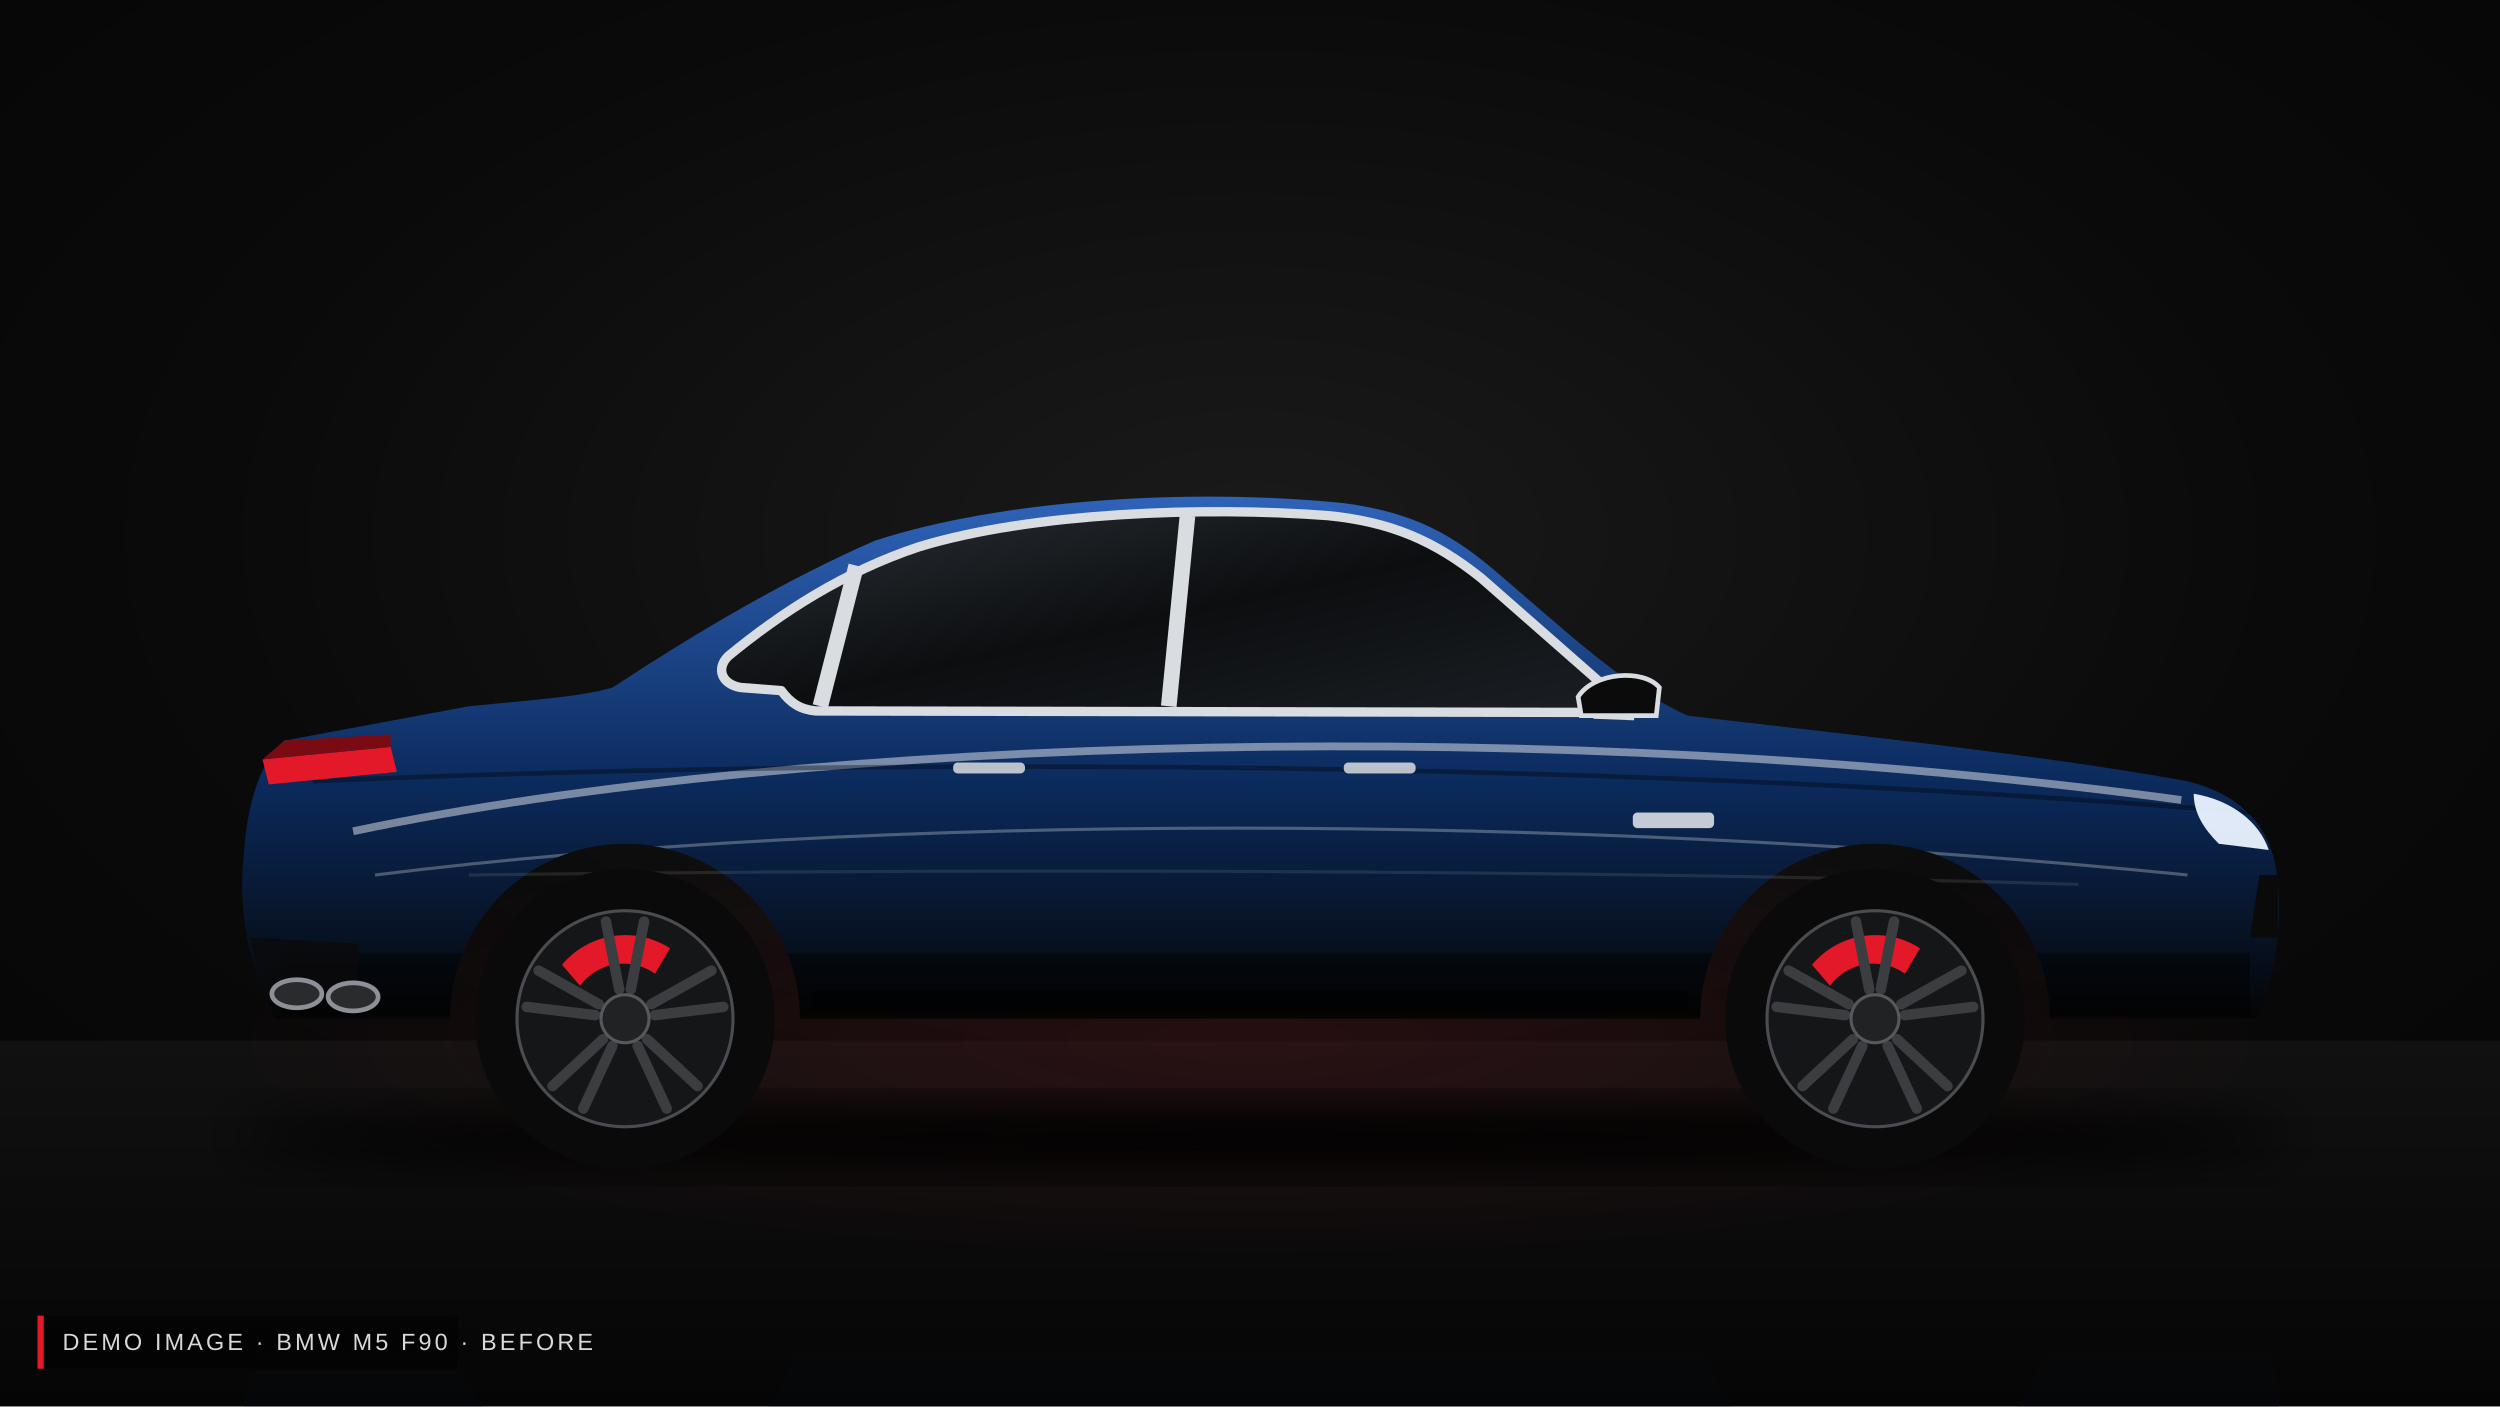
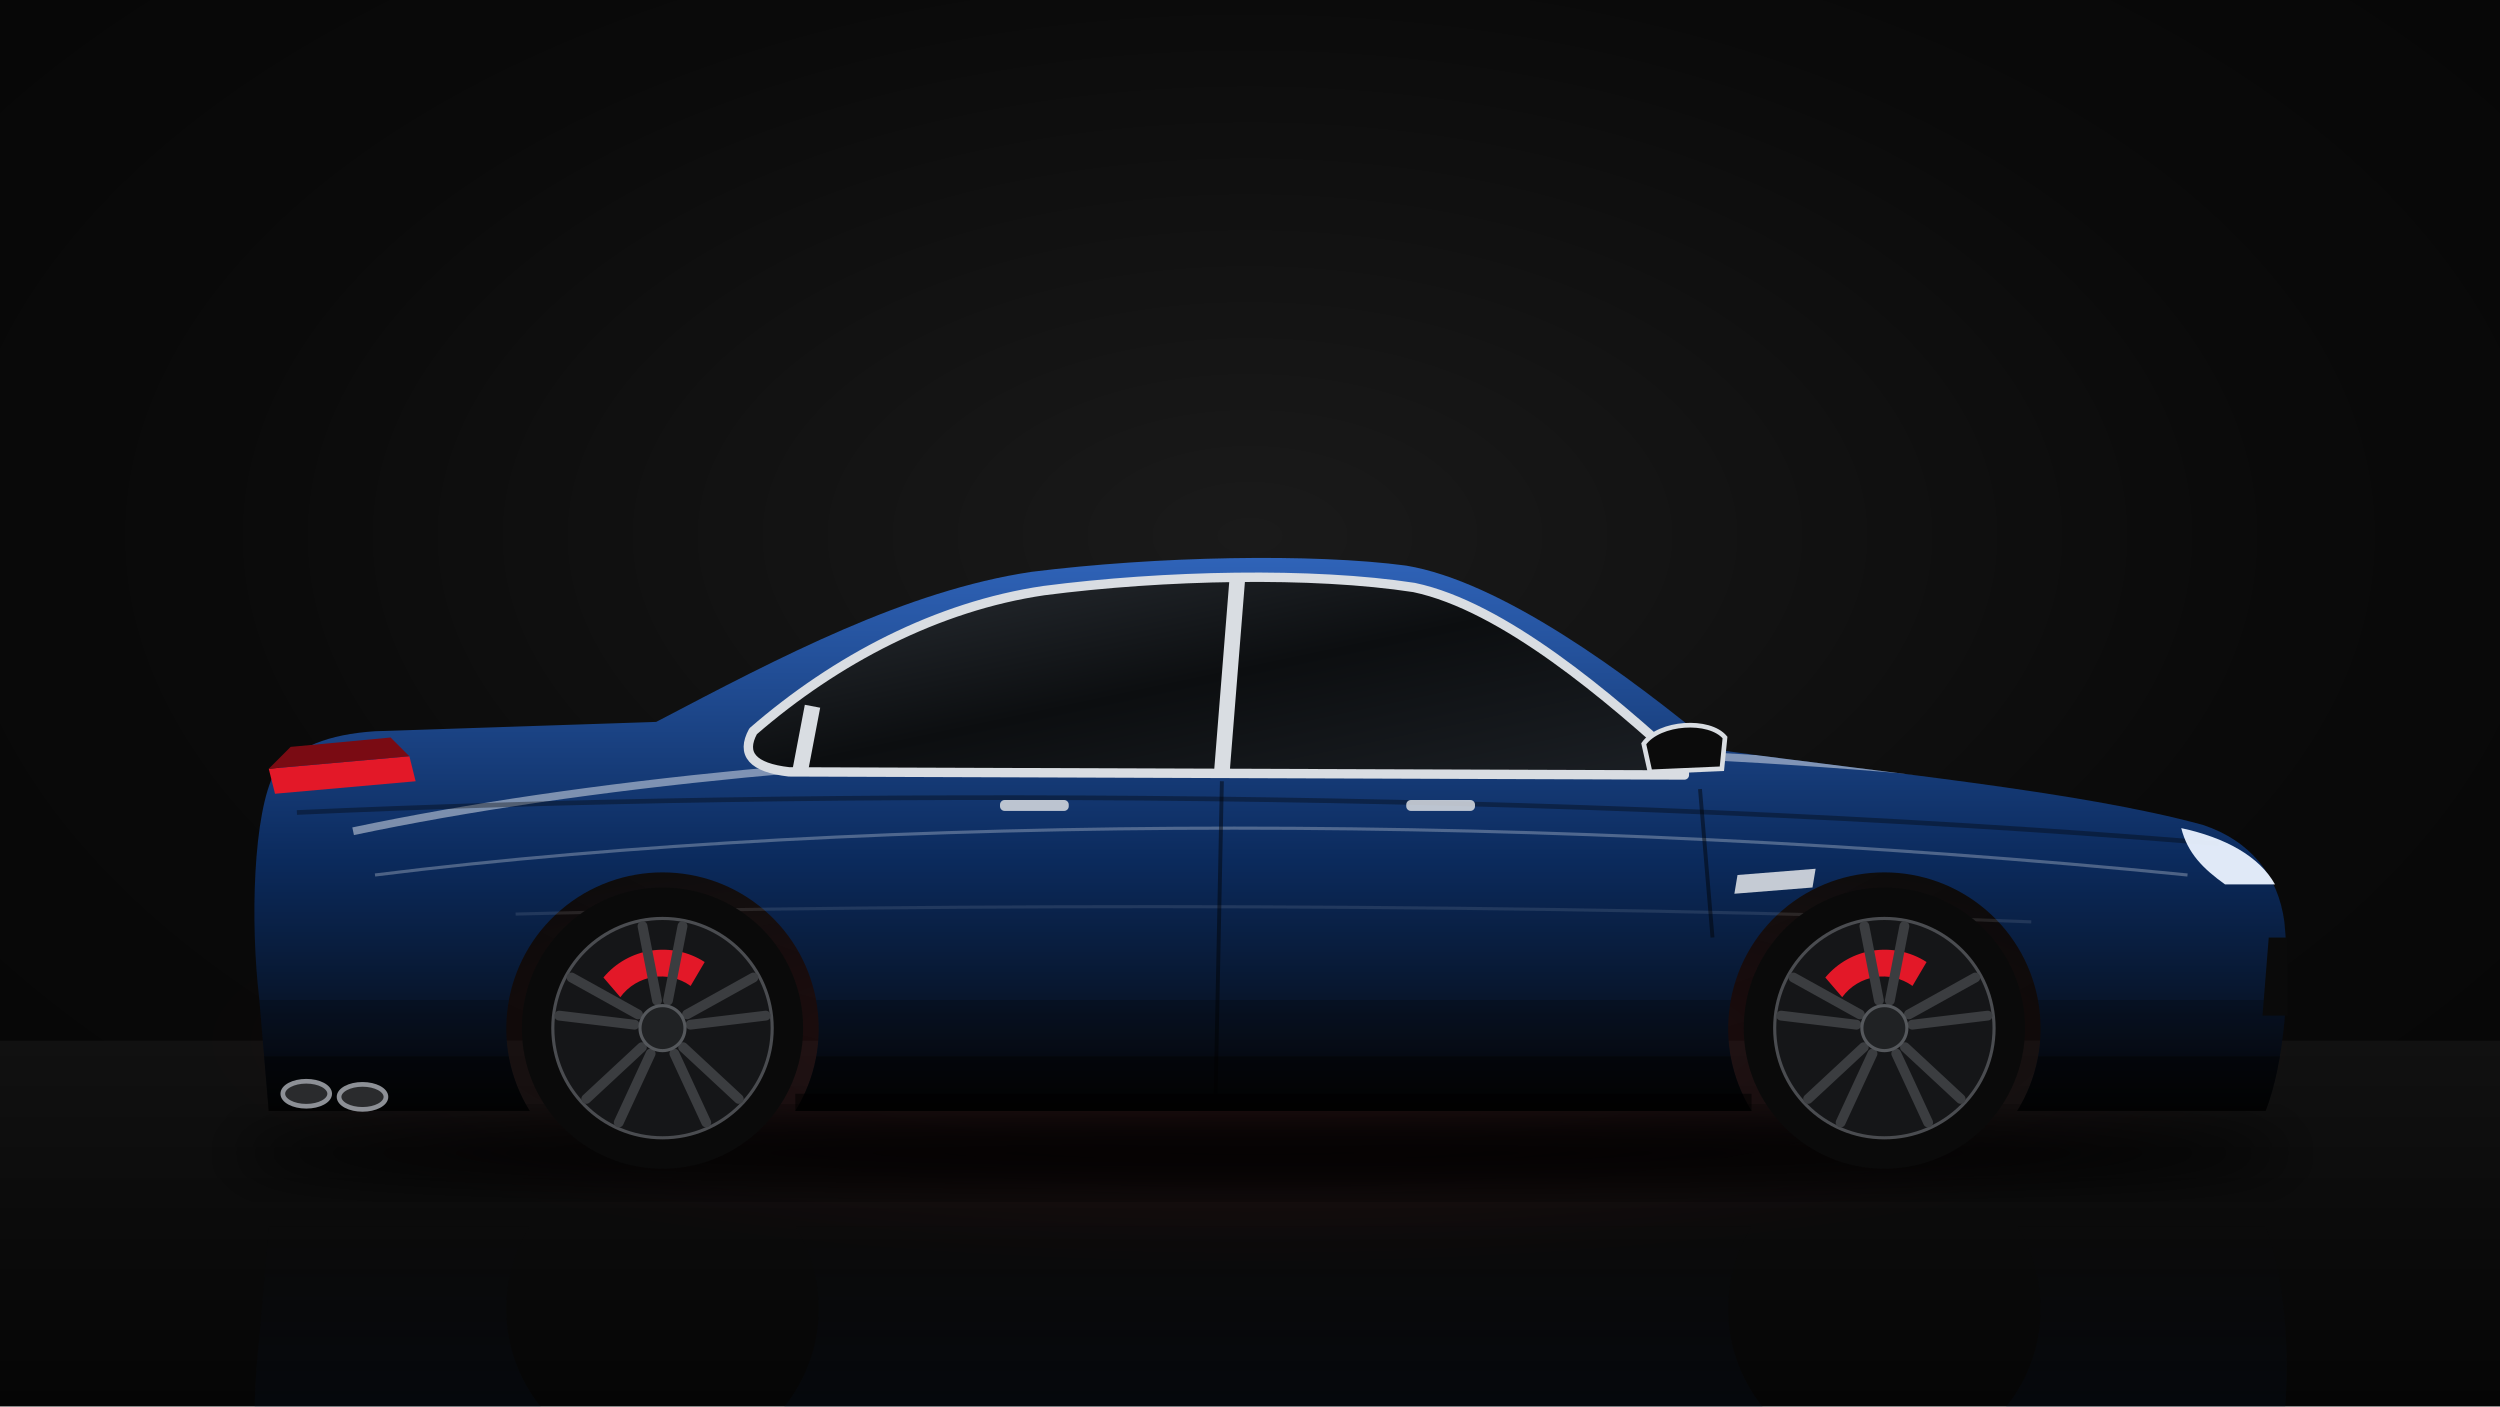
<svg xmlns="http://www.w3.org/2000/svg" viewBox="0 0 1600 900" width="1600" height="900">
  <defs>
    <radialGradient id="bg" cx="50%" cy="38%" r="75%">
      <stop offset="0" stop-color="#1a1a1a" />
      <stop offset=".55" stop-color="#0a0a0a" />
      <stop offset="1" stop-color="#050505" />
    </radialGradient>
    <radialGradient id="redglow" cx="50%" cy="50%" r="50%">
      <stop offset="0" stop-color="#E31828" stop-opacity="0.12" />
      <stop offset="1" stop-color="#E31828" stop-opacity="0" />
    </radialGradient>
    <linearGradient id="paint" x1="0" y1="0" x2="0" y2="1">
      <stop offset="0" stop-color="#2f63b8" />
      <stop offset=".55" stop-color="#0b2a5c" />
      <stop offset="1" stop-color="#050505" />
    </linearGradient>
    <linearGradient id="glass" x1="0" y1="0" x2="1" y2="1">
      <stop offset="0" stop-color="#2b3036" />
      <stop offset=".5" stop-color="#0c0e10" />
      <stop offset="1" stop-color="#1b1f24" />
    </linearGradient>
    <linearGradient id="floor" x1="0" y1="0" x2="0" y2="1">
      <stop offset="0" stop-color="#111" />
      <stop offset="1" stop-color="#050505" />
    </linearGradient>
    <clipPath id="bodyclip">
-       <path d="M176,652 C160,620 152,585 156,548 C158,515 166,488 182,474 L300,452 C340,448 372,446 392,440 C450,402 505,370 560,346 C640,320 760,312 860,322 C905,328 930,342 960,368 C1000,402 1040,440 1080,458 C1180,470 1300,482 1400,500 C1432,508 1450,526 1456,552 C1462,585 1458,620 1444,652 L1312,652 A112,112 0 0 0 1088,652 L512,652 A112,112 0 0 0 288,652 Z" />
+       <path d="M172,711 L166,640 C160,590 162,520 176,494 C190,478 210,470 240,468 L420,462 C500,420 580,378 660,366 C740,356 840,354 900,362 C960,372 1040,430 1100,480 C1200,494 1330,506 1410,528 C1440,538 1458,560 1462,590 C1466,630 1462,680 1450,711 L1291,711 A100,100 0 1 0 1121,711 L509,711 A100,100 0 1 0 339,711 Z" />
    </clipPath>
    <filter id="blur">
      <feGaussianBlur stdDeviation="18" />
    </filter>
  </defs>
  <rect width="1600" height="900" fill="url(#bg)" />
  <rect y="666" width="1600" height="234" fill="url(#floor)" />
  <ellipse cx="800" cy="666" rx="672" ry="144" fill="url(#redglow)" />
  <g transform="translate(0.0,0.0) scale(1)">
-     <ellipse cx="808" cy="728" rx="660" ry="26" fill="#000" opacity=".9" filter="url(#blur)" />
-     <path d="M176,652 C160,620 152,585 156,548 C158,515 166,488 182,474 L300,452 C340,448 372,446 392,440 C450,402 505,370 560,346 C640,320 760,312 860,322 C905,328 930,342 960,368 C1000,402 1040,440 1080,458 C1180,470 1300,482 1400,500 C1432,508 1450,526 1456,552 C1462,585 1458,620 1444,652 L1312,652 A112,112 0 0 0 1088,652 L512,652 A112,112 0 0 0 288,652 Z" fill="url(#paint)" />
+     <ellipse cx="808" cy="738" rx="660" ry="26" fill="#000" opacity=".9" filter="url(#blur)" />
+     <path d="M172,711 L166,640 C160,590 162,520 176,494 C190,478 210,470 240,468 L420,462 C500,420 580,378 660,366 C740,356 840,354 900,362 C960,372 1040,430 1100,480 C1200,494 1330,506 1410,528 C1440,538 1458,560 1462,590 C1466,630 1462,680 1450,711 L1291,711 A100,100 0 1 0 1121,711 L509,711 A100,100 0 1 0 339,711 Z" fill="url(#paint)" />
    <g clip-path="url(#bodyclip)">
      <path d="M226,532 C520,470 1000,458 1396,512" stroke="#fff" stroke-width="5" fill="none" opacity="0.45" />
      <path d="M240,560 C560,520 1000,520 1400,560" stroke="#fff" stroke-width="2" fill="none" opacity="0.27" />
-       <rect x="180" y="610" width="1260" height="40" fill="#000" opacity=".45" />
+       <rect x="150" y="676" width="1330" height="40" fill="#000" opacity=".55" />
+       <rect x="150" y="640" width="1330" height="36" fill="#000" opacity=".2" />
    </g>
-     <path d="M1046,456 L948,370 C918,346 890,334 850,330 C770,324 660,328 588,350 C540,366 500,392 466,420 C458,428 462,438 474,440 L500,442 C506,450 512,454 522,455 Z" fill="url(#glass)" stroke="#d9dde2" stroke-width="6" stroke-linejoin="round" />
-     <path d="M760,330 L748,452" stroke="#d9dde2" stroke-width="10" />
-     <path d="M1046,456 L1020,455" stroke="#d9dde2" stroke-width="10" />
-     <path d="M548,362 L525,452" stroke="#d9dde2" stroke-width="10" />
-     <path d="M200,500 C520,486 1000,484 1440,520" stroke="#000" stroke-width="3" fill="none" opacity=".35" />
-     <path d="M300,560 C600,556 1000,556 1330,566" stroke="#fff" stroke-width="2" fill="none" opacity=".10" />
-     <rect x="1045" y="520" width="52" height="10" rx="3" fill="#d9dde2" opacity=".9" />
-     <path d="M1010,446 C1020,430 1052,428 1062,440 L1060,458 L1012,458 Z" fill="#0b0b0b" stroke="#d9dde2" stroke-width="3" />
-     <rect x="860" y="488" width="46" height="7" rx="3" fill="#d9dde2" opacity=".85" />
-     <rect x="610" y="488" width="46" height="7" rx="3" fill="#d9dde2" opacity=".85" />
-     <path d="M1404,508 C1428,512 1446,526 1452,544 L1420,540 C1410,530 1404,520 1404,508 Z" fill="#eaf2ff" opacity=".95" />
-     <path d="M1446,560 L1458,560 L1458,600 L1440,600 Z" fill="#0a0a0a" />
-     <path d="M168,486 L250,478 L254,494 L172,502 Z" fill="#E31828" />
-     <path d="M168,486 L182,474 L250,470 L250,478 Z" fill="#7a0b13" />
-     <path d="M160,600 L230,604 L228,640 L170,640 Z" fill="#0a0a0a" opacity=".8" />
-     <path d="M520,640 L1080,640" stroke="#000" stroke-width="12" opacity=".5" />
-     <ellipse cx="190" cy="636" rx="16" ry="9" fill="#2a2b2d" stroke="#8d9096" stroke-width="3" />
-     <ellipse cx="226" cy="638" rx="16" ry="9" fill="#2a2b2d" stroke="#8d9096" stroke-width="3" />
+     <path d="M1078,490 C1030,446 962,388 905,376 C840,366 745,368 668,378 C600,388 535,422 482,468 Q470,490 505,494 L1078,496 Z" fill="url(#glass)" stroke="#d9dde2" stroke-width="6" stroke-linejoin="round" />
+     <path d="M792,369 L782,494" stroke="#d9dde2" stroke-width="10" />
+     <path d="M520,452 L512,494" stroke="#d9dde2" stroke-width="10" />
+     <path d="M190,520 C520,505 1000,505 1420,540" stroke="#000" stroke-width="3" fill="none" opacity=".35" />
+     <path d="M330,585 C600,578 1000,578 1300,590" stroke="#fff" stroke-width="2" fill="none" opacity=".10" />
+     <path d="M782,500 L778,700 M1088,505 L1096,600" stroke="#000" stroke-width="2.5" opacity=".45" />
+     <path d="M1112,560 L1162,556 L1160,568 L1110,572 Z" fill="#d9dde2" opacity=".9" />
+     <path d="M1052,476 C1062,462 1094,460 1104,472 L1102,492 L1056,494 Z" fill="#0b0b0b" stroke="#d9dde2" stroke-width="3" />
+     <rect x="900" y="512" width="44" height="7" rx="3" fill="#d9dde2" opacity=".85" />
+     <rect x="640" y="512" width="44" height="7" rx="3" fill="#d9dde2" opacity=".85" />
+     <path d="M1396,530 C1424,536 1446,548 1456,566 L1424,566 C1410,556 1400,546 1396,530 Z" fill="#eaf2ff" opacity=".95" />
+     <path d="M1452,600 L1464,600 L1464,650 L1448,650 Z" fill="#0a0a0a" />
+     <path d="M172,492 L262,484 L266,500 L176,508 Z" fill="#E31828" />
+     <path d="M172,492 L186,478 L250,472 L262,484 Z" fill="#7a0b13" />
+     <path d="M509,700 L1121,700 L1121,711 L509,711 Z" fill="#000" opacity=".55" />
+     <ellipse cx="196" cy="700" rx="15" ry="8" fill="#2a2b2d" stroke="#8d9096" stroke-width="3" />
+     <ellipse cx="232" cy="702" rx="15" ry="8" fill="#2a2b2d" stroke="#8d9096" stroke-width="3" />
    <g>
-       <circle cx="400" cy="652" r="96" fill="#0a0a0a" />
-       <circle cx="400" cy="652" r="69.12" fill="#151618" stroke="#4a4c50" stroke-width="2" />
-       <path d="M359.68,617.44 A52.8,52.8 0 0 1 428.8,606.88 L419.2,623.2 A34.56,34.56 0 0 0 371.2,630.88 Z" fill="#E31828" />
-       <line x1="419.1" y1="649.7" x2="462.9" y2="644.4" stroke="#3b3d40" stroke-width="6.7" stroke-linecap="round" />
-       <line x1="414.1" y1="665.1" x2="446.4" y2="695.1" stroke="#3b3d40" stroke-width="6.7" stroke-linecap="round" />
-       <line x1="408.1" y1="669.4" x2="426.7" y2="709.5" stroke="#3b3d40" stroke-width="6.7" stroke-linecap="round" />
-       <line x1="391.9" y1="669.4" x2="373.3" y2="709.5" stroke="#3b3d40" stroke-width="6.7" stroke-linecap="round" />
-       <line x1="385.9" y1="665.1" x2="353.6" y2="695.1" stroke="#3b3d40" stroke-width="6.7" stroke-linecap="round" />
-       <line x1="380.9" y1="649.7" x2="337.1" y2="644.4" stroke="#3b3d40" stroke-width="6.7" stroke-linecap="round" />
-       <line x1="383.2" y1="642.7" x2="344.7" y2="621.2" stroke="#3b3d40" stroke-width="6.7" stroke-linecap="round" />
-       <line x1="396.3" y1="633.2" x2="387.8" y2="589.8" stroke="#3b3d40" stroke-width="6.7" stroke-linecap="round" />
-       <line x1="403.7" y1="633.2" x2="412.2" y2="589.8" stroke="#3b3d40" stroke-width="6.7" stroke-linecap="round" />
-       <line x1="416.8" y1="642.7" x2="455.3" y2="621.2" stroke="#3b3d40" stroke-width="6.7" stroke-linecap="round" />
-       <circle cx="400" cy="652" r="15.36" fill="#202224" stroke="#55585c" stroke-width="2" />
+       <circle cx="424" cy="658" r="90" fill="#0a0a0a" />
+       <circle cx="424" cy="658" r="70.2" fill="#151618" stroke="#4a4c50" stroke-width="2" />
+       <path d="M386.2,625.6 A49.5,49.5 0 0 1 451,615.7 L442,631 A32.4,32.4 0 0 0 397,638.2 Z" fill="#E31828" />
+       <line x1="441.9" y1="655.8" x2="490.1" y2="650.0" stroke="#3b3d40" stroke-width="6.3" stroke-linecap="round" />
+       <line x1="437.2" y1="670.2" x2="472.8" y2="703.3" stroke="#3b3d40" stroke-width="6.3" stroke-linecap="round" />
+       <line x1="431.6" y1="674.3" x2="452.0" y2="718.4" stroke="#3b3d40" stroke-width="6.3" stroke-linecap="round" />
+       <line x1="416.4" y1="674.3" x2="396.0" y2="718.4" stroke="#3b3d40" stroke-width="6.3" stroke-linecap="round" />
+       <line x1="410.8" y1="670.2" x2="375.2" y2="703.3" stroke="#3b3d40" stroke-width="6.3" stroke-linecap="round" />
+       <line x1="406.1" y1="655.8" x2="357.9" y2="650.0" stroke="#3b3d40" stroke-width="6.3" stroke-linecap="round" />
+       <line x1="408.3" y1="649.2" x2="365.8" y2="625.6" stroke="#3b3d40" stroke-width="6.3" stroke-linecap="round" />
+       <line x1="420.5" y1="640.3" x2="411.2" y2="592.7" stroke="#3b3d40" stroke-width="6.3" stroke-linecap="round" />
+       <line x1="427.5" y1="640.3" x2="436.8" y2="592.7" stroke="#3b3d40" stroke-width="6.3" stroke-linecap="round" />
+       <line x1="439.7" y1="649.2" x2="482.2" y2="625.6" stroke="#3b3d40" stroke-width="6.3" stroke-linecap="round" />
+       <circle cx="424" cy="658" r="14.4" fill="#202224" stroke="#55585c" stroke-width="2" />
    </g>
    <g>
-       <circle cx="1200" cy="652" r="96" fill="#0a0a0a" />
-       <circle cx="1200" cy="652" r="69.12" fill="#151618" stroke="#4a4c50" stroke-width="2" />
-       <path d="M1159.68,617.44 A52.8,52.8 0 0 1 1228.8,606.88 L1219.2,623.2 A34.56,34.56 0 0 0 1171.2,630.88 Z" fill="#E31828" />
-       <line x1="1219.1" y1="649.7" x2="1262.9" y2="644.4" stroke="#3b3d40" stroke-width="6.7" stroke-linecap="round" />
-       <line x1="1214.1" y1="665.1" x2="1246.4" y2="695.1" stroke="#3b3d40" stroke-width="6.7" stroke-linecap="round" />
-       <line x1="1208.1" y1="669.4" x2="1226.7" y2="709.5" stroke="#3b3d40" stroke-width="6.7" stroke-linecap="round" />
-       <line x1="1191.9" y1="669.4" x2="1173.3" y2="709.5" stroke="#3b3d40" stroke-width="6.7" stroke-linecap="round" />
-       <line x1="1185.9" y1="665.1" x2="1153.6" y2="695.1" stroke="#3b3d40" stroke-width="6.7" stroke-linecap="round" />
-       <line x1="1180.9" y1="649.7" x2="1137.1" y2="644.4" stroke="#3b3d40" stroke-width="6.7" stroke-linecap="round" />
-       <line x1="1183.2" y1="642.7" x2="1144.7" y2="621.2" stroke="#3b3d40" stroke-width="6.7" stroke-linecap="round" />
-       <line x1="1196.3" y1="633.2" x2="1187.8" y2="589.8" stroke="#3b3d40" stroke-width="6.7" stroke-linecap="round" />
-       <line x1="1203.7" y1="633.2" x2="1212.2" y2="589.8" stroke="#3b3d40" stroke-width="6.7" stroke-linecap="round" />
-       <line x1="1216.8" y1="642.7" x2="1255.3" y2="621.2" stroke="#3b3d40" stroke-width="6.7" stroke-linecap="round" />
-       <circle cx="1200" cy="652" r="15.36" fill="#202224" stroke="#55585c" stroke-width="2" />
+       <circle cx="1206" cy="658" r="90" fill="#0a0a0a" />
+       <circle cx="1206" cy="658" r="70.2" fill="#151618" stroke="#4a4c50" stroke-width="2" />
+       <path d="M1168.2,625.6 A49.5,49.5 0 0 1 1233,615.7 L1224,631 A32.4,32.4 0 0 0 1179,638.2 Z" fill="#E31828" />
+       <line x1="1223.9" y1="655.8" x2="1272.1" y2="650.0" stroke="#3b3d40" stroke-width="6.3" stroke-linecap="round" />
+       <line x1="1219.2" y1="670.2" x2="1254.8" y2="703.3" stroke="#3b3d40" stroke-width="6.3" stroke-linecap="round" />
+       <line x1="1213.6" y1="674.3" x2="1234.0" y2="718.4" stroke="#3b3d40" stroke-width="6.3" stroke-linecap="round" />
+       <line x1="1198.4" y1="674.3" x2="1178.0" y2="718.4" stroke="#3b3d40" stroke-width="6.3" stroke-linecap="round" />
+       <line x1="1192.8" y1="670.2" x2="1157.2" y2="703.3" stroke="#3b3d40" stroke-width="6.3" stroke-linecap="round" />
+       <line x1="1188.1" y1="655.8" x2="1139.9" y2="650.0" stroke="#3b3d40" stroke-width="6.3" stroke-linecap="round" />
+       <line x1="1190.3" y1="649.2" x2="1147.8" y2="625.6" stroke="#3b3d40" stroke-width="6.3" stroke-linecap="round" />
+       <line x1="1202.5" y1="640.3" x2="1193.2" y2="592.7" stroke="#3b3d40" stroke-width="6.3" stroke-linecap="round" />
+       <line x1="1209.5" y1="640.3" x2="1218.8" y2="592.7" stroke="#3b3d40" stroke-width="6.3" stroke-linecap="round" />
+       <line x1="1221.7" y1="649.2" x2="1264.2" y2="625.6" stroke="#3b3d40" stroke-width="6.3" stroke-linecap="round" />
+       <circle cx="1206" cy="658" r="14.4" fill="#202224" stroke="#55585c" stroke-width="2" />
    </g>
-     <g opacity=".12" transform="translate(0,1488) scale(1,-1)">
-       <path d="M176,652 C160,620 152,585 156,548 C158,515 166,488 182,474 L300,452 C340,448 372,446 392,440 C450,402 505,370 560,346 C640,320 760,312 860,322 C905,328 930,342 960,368 C1000,402 1040,440 1080,458 C1180,470 1300,482 1400,500 C1432,508 1450,526 1456,552 C1462,585 1458,620 1444,652 L1312,652 A112,112 0 0 0 1088,652 L512,652 A112,112 0 0 0 288,652 Z" fill="url(#paint)" />
+     <g opacity=".12" transform="translate(0,1496) scale(1,-1)">
+       <path d="M172,711 L166,640 C160,590 162,520 176,494 C190,478 210,470 240,468 L420,462 C500,420 580,378 660,366 C740,356 840,354 900,362 C960,372 1040,430 1100,480 C1200,494 1330,506 1410,528 C1440,538 1458,560 1462,590 C1466,630 1462,680 1450,711 L1291,711 A100,100 0 1 0 1121,711 L509,711 A100,100 0 1 0 339,711 Z" fill="url(#paint)" />
    </g>
  </g>
-   <g font-family="Arial, Helvetica, sans-serif" fill="#fff">
-     <rect x="24" y="842" width="269" height="34" fill="#000" opacity=".55" />
-     <rect x="24" y="842" width="4" height="34" fill="#E31828" />
-     <text x="40" y="864" font-size="15" letter-spacing="2" opacity=".85">DEMO IMAGE · BMW M5 F90 · BEFORE</text>
-   </g>
</svg>
